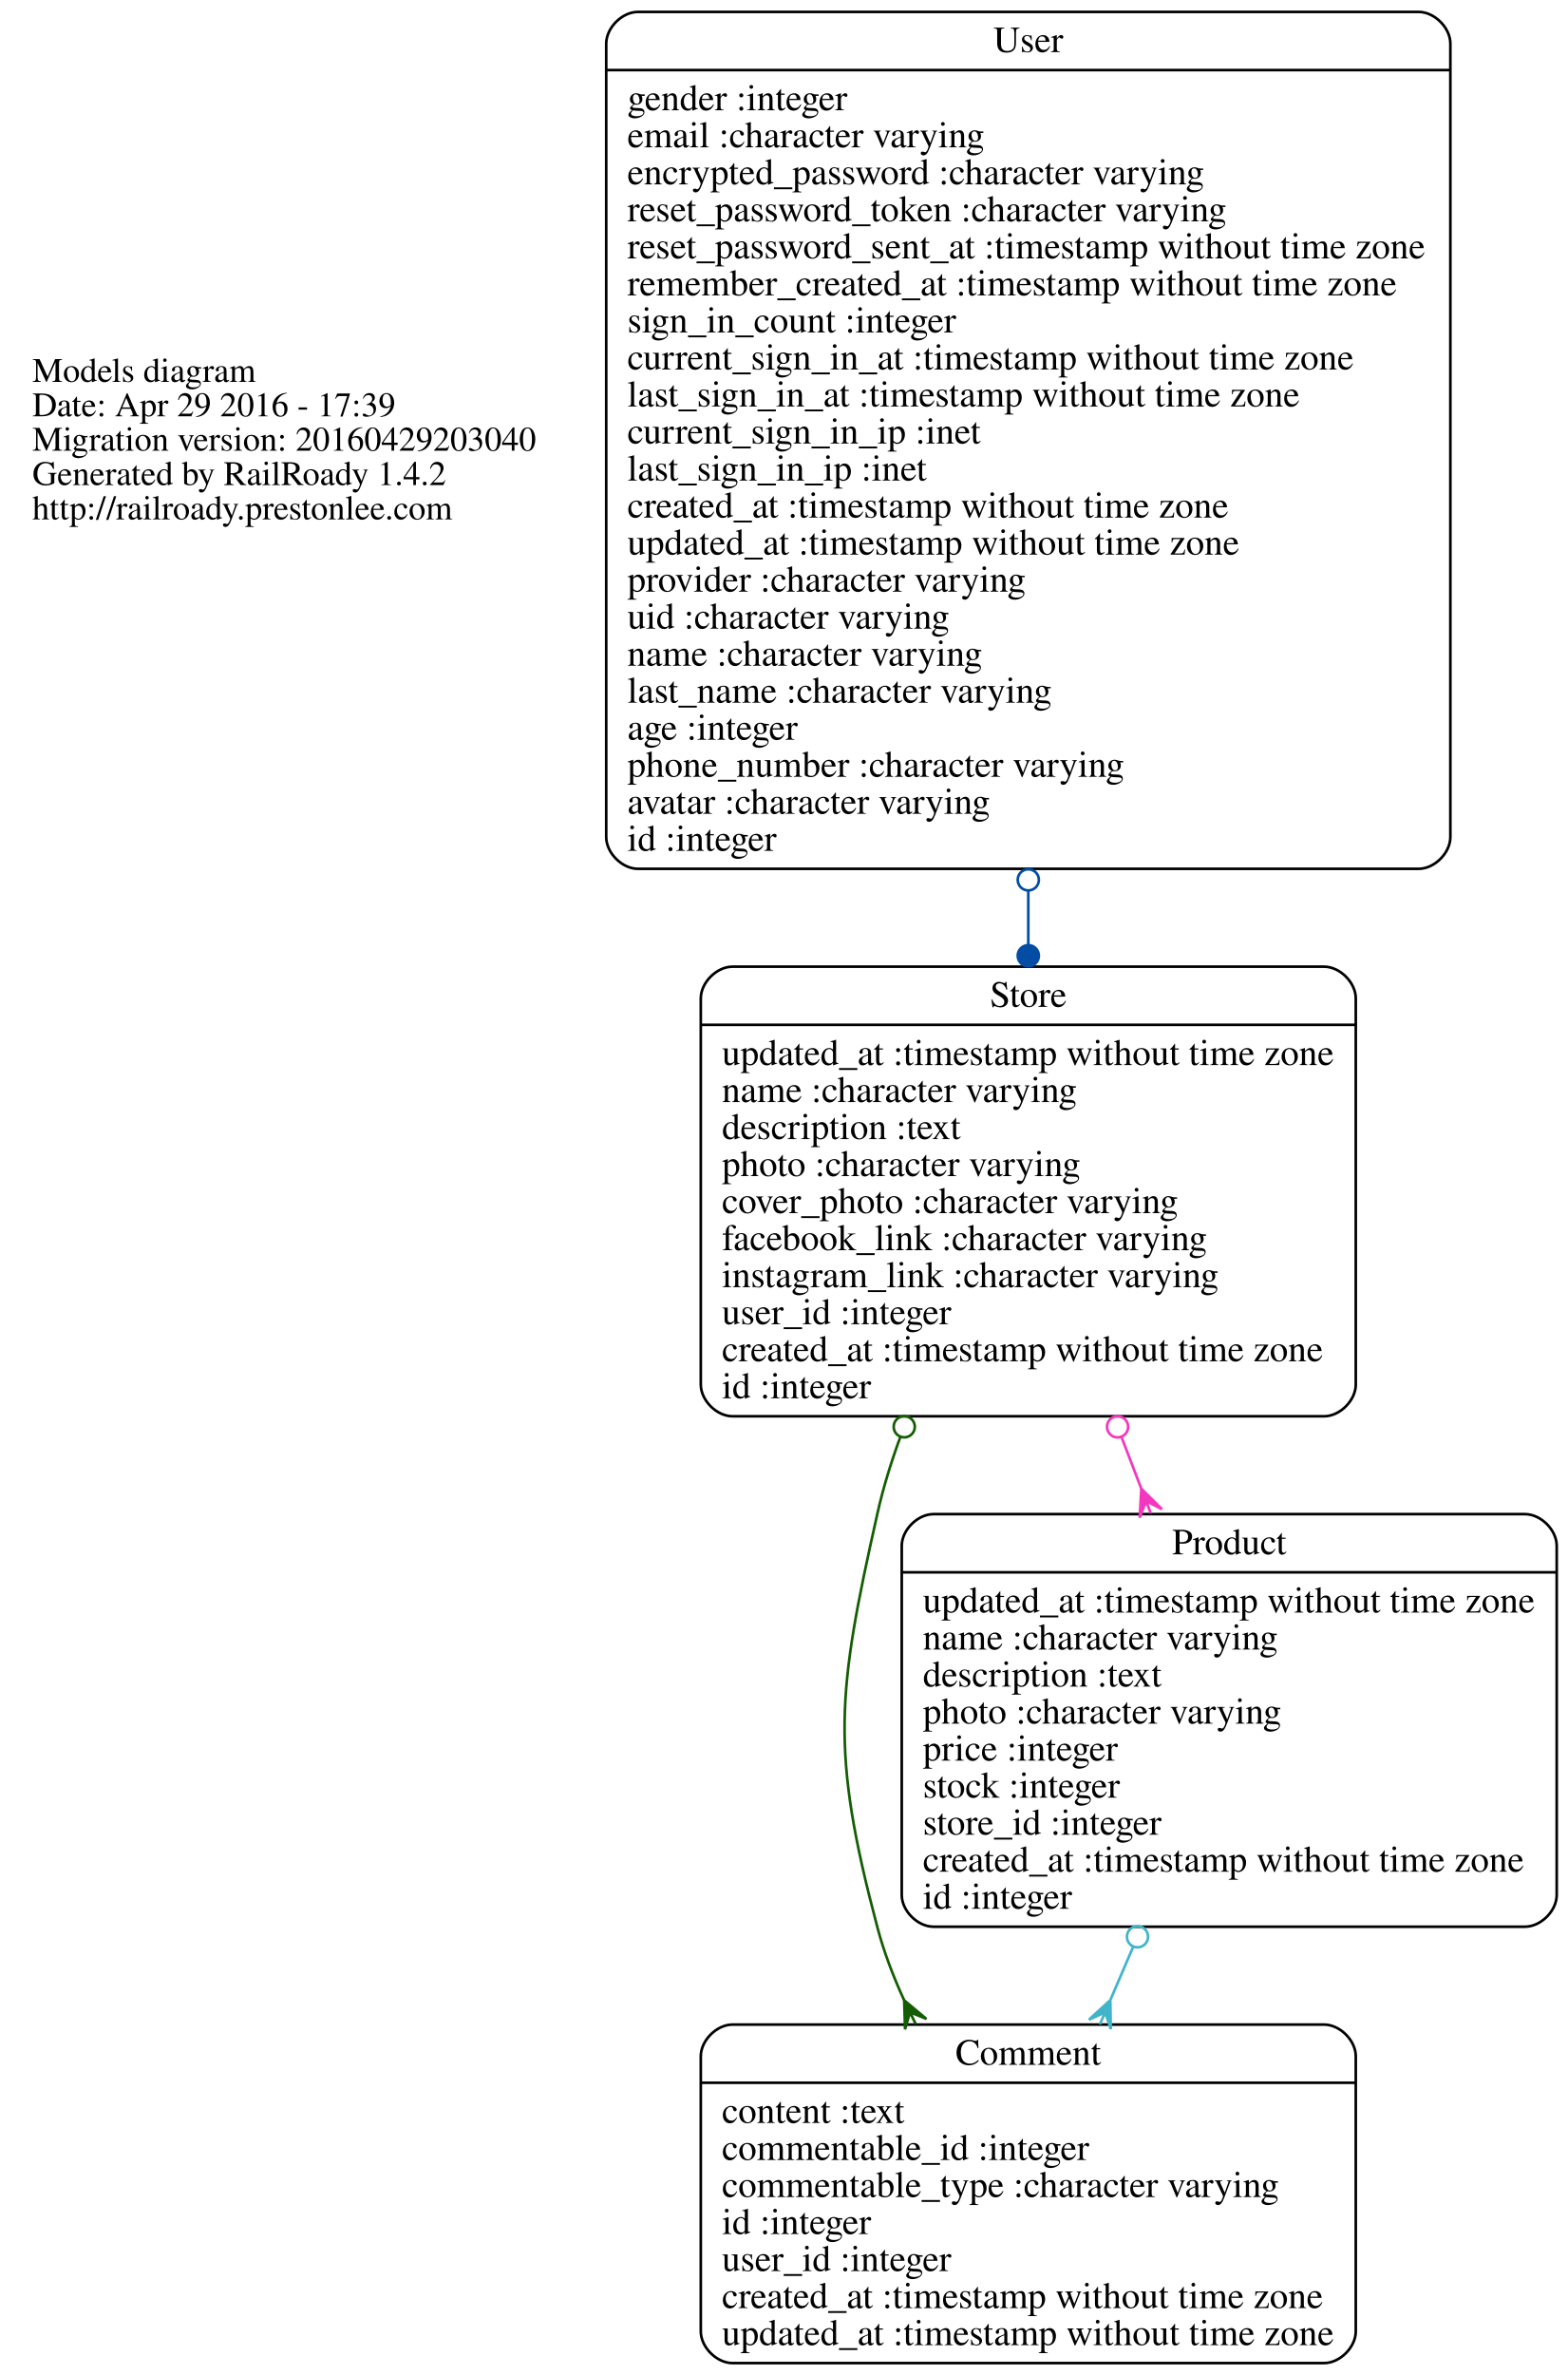
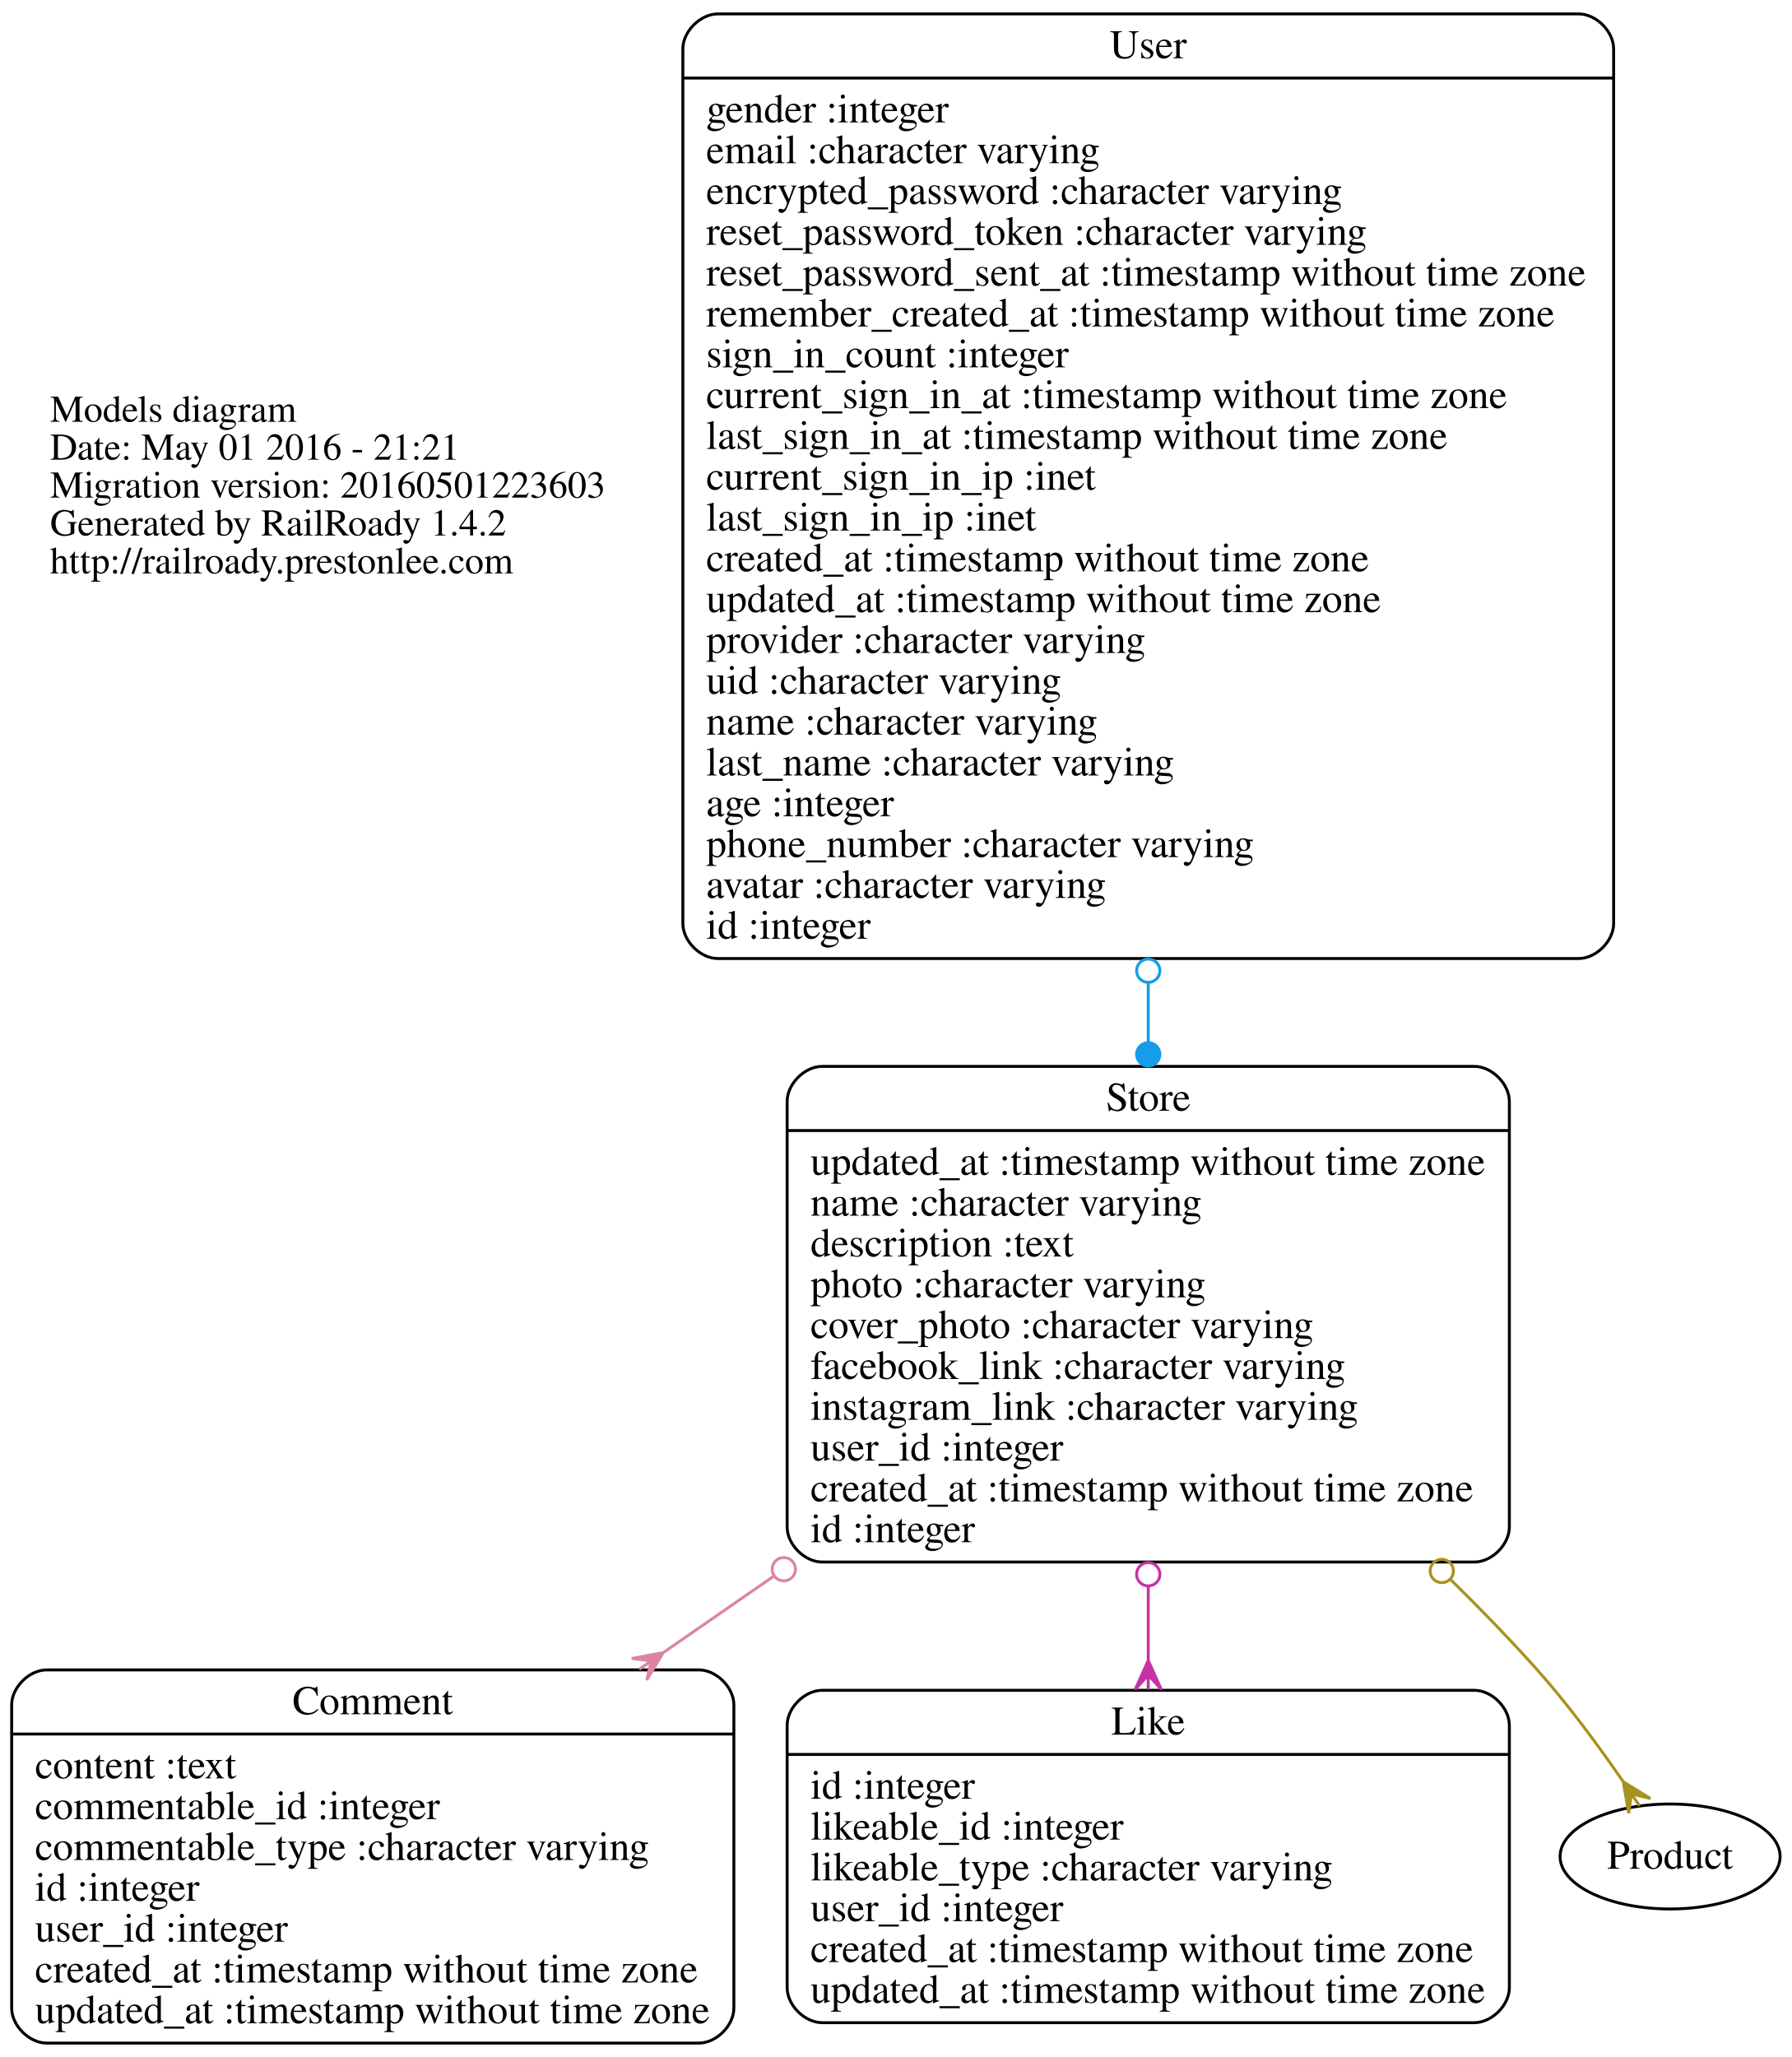
- <svg xmlns="http://www.w3.org/2000/svg" width="593pt" height="898pt" viewBox="0.00 0.00 592.55 898.00">
-   <g id="graph0" class="graph" transform="scale(1 1) rotate(0) translate(4 894)">
-     <polygon fill="none" stroke="none" points="-4,4 -4,-894 588.55,-894 588.55,4 -4,4" />
+ <svg xmlns="http://www.w3.org/2000/svg" width="614pt" height="705pt" viewBox="0.00 0.00 614.48 705.00">
+   <g id="graph0" class="graph" transform="scale(1 1) rotate(0) translate(4 701)">
+     <polygon fill="none" stroke="none" points="-4,4 -4,-701 610.48,-701 610.48,4 -4,4" />
    <g id="node1" class="node">
-       <text text-anchor="start" x="8" y="-749.6" font-family="Times,serif" font-size="13.00">Models diagram</text>
-       <text text-anchor="start" x="8" y="-736.6" font-family="Times,serif" font-size="13.00">Date: Apr 29 2016 - 17:39</text>
-       <text text-anchor="start" x="8" y="-723.6" font-family="Times,serif" font-size="13.00">Migration version: 20160429203040</text>
-       <text text-anchor="start" x="8" y="-710.6" font-family="Times,serif" font-size="13.00">Generated by RailRoady 1.4.2</text>
-       <text text-anchor="start" x="8" y="-697.6" font-family="Times,serif" font-size="13.00">http://railroady.prestonlee.com</text>
+       <text text-anchor="start" x="13.175" y="-556.6" font-family="Times,serif" font-size="13.00">Models diagram</text>
+       <text text-anchor="start" x="13.175" y="-543.6" font-family="Times,serif" font-size="13.00">Date: May 01 2016 - 21:21</text>
+       <text text-anchor="start" x="13.175" y="-530.6" font-family="Times,serif" font-size="13.00">Migration version: 20160501223603</text>
+       <text text-anchor="start" x="13.175" y="-517.6" font-family="Times,serif" font-size="13.00">Generated by RailRoady 1.4.2</text>
+       <text text-anchor="start" x="13.175" y="-504.6" font-family="Times,serif" font-size="13.00">http://railroady.prestonlee.com</text>
    </g>
    <g id="node2" class="node">
-       <path fill="none" stroke="black" d="M272.825,-0.5C272.825,-0.5 496.55,-0.5 496.55,-0.5 502.55,-0.5 508.55,-6.5 508.55,-12.5 508.55,-12.5 508.55,-116.5 508.55,-116.5 508.55,-122.5 502.55,-128.5 496.55,-128.5 496.55,-128.5 272.825,-128.5 272.825,-128.5 266.825,-128.5 260.825,-122.5 260.825,-116.5 260.825,-116.5 260.825,-12.5 260.825,-12.5 260.825,-6.5 266.825,-0.5 272.825,-0.5" />
-       <text text-anchor="middle" x="384.688" y="-113.3" font-family="Times,serif" font-size="14.00">Comment</text>
-       <polyline fill="none" stroke="black" points="260.825,-106.5 508.55,-106.5 " />
-       <text text-anchor="start" x="268.825" y="-91.3" font-family="Times,serif" font-size="14.00">content :text</text>
-       <text text-anchor="start" x="268.825" y="-77.3" font-family="Times,serif" font-size="14.00">commentable_id :integer</text>
-       <text text-anchor="start" x="268.825" y="-63.3" font-family="Times,serif" font-size="14.00">commentable_type :character varying</text>
-       <text text-anchor="start" x="268.825" y="-49.3" font-family="Times,serif" font-size="14.00">id :integer</text>
-       <text text-anchor="start" x="268.825" y="-35.3" font-family="Times,serif" font-size="14.00">user_id :integer</text>
-       <text text-anchor="start" x="268.825" y="-21.3" font-family="Times,serif" font-size="14.00">created_at :timestamp without time zone</text>
-       <text text-anchor="start" x="268.825" y="-7.3" font-family="Times,serif" font-size="14.00">updated_at :timestamp without time zone</text>
+       <path fill="none" stroke="black" d="M12,-0.5C12,-0.5 235.725,-0.5 235.725,-0.5 241.725,-0.5 247.725,-6.5 247.725,-12.5 247.725,-12.5 247.725,-116.5 247.725,-116.5 247.725,-122.5 241.725,-128.5 235.725,-128.5 235.725,-128.5 12,-128.5 12,-128.5 6,-128.5 0,-122.5 0,-116.5 0,-116.5 0,-12.5 0,-12.5 0,-6.5 6,-0.5 12,-0.5" />
+       <text text-anchor="middle" x="123.862" y="-113.3" font-family="Times,serif" font-size="14.00">Comment</text>
+       <polyline fill="none" stroke="black" points="0,-106.5 247.725,-106.5 " />
+       <text text-anchor="start" x="8" y="-91.3" font-family="Times,serif" font-size="14.00">content :text</text>
+       <text text-anchor="start" x="8" y="-77.3" font-family="Times,serif" font-size="14.00">commentable_id :integer</text>
+       <text text-anchor="start" x="8" y="-63.3" font-family="Times,serif" font-size="14.00">commentable_type :character varying</text>
+       <text text-anchor="start" x="8" y="-49.3" font-family="Times,serif" font-size="14.00">id :integer</text>
+       <text text-anchor="start" x="8" y="-35.3" font-family="Times,serif" font-size="14.00">user_id :integer</text>
+       <text text-anchor="start" x="8" y="-21.3" font-family="Times,serif" font-size="14.00">created_at :timestamp without time zone</text>
+       <text text-anchor="start" x="8" y="-7.3" font-family="Times,serif" font-size="14.00">updated_at :timestamp without time zone</text>
    </g>
    <g id="node3" class="node">
-       <path fill="none" stroke="black" d="M348.825,-165.5C348.825,-165.5 572.55,-165.5 572.55,-165.5 578.55,-165.5 584.55,-171.5 584.55,-177.5 584.55,-177.5 584.55,-309.5 584.55,-309.5 584.55,-315.5 578.55,-321.5 572.55,-321.5 572.55,-321.5 348.825,-321.5 348.825,-321.5 342.825,-321.5 336.825,-315.5 336.825,-309.5 336.825,-309.5 336.825,-177.5 336.825,-177.5 336.825,-171.5 342.825,-165.5 348.825,-165.5" />
-       <text text-anchor="middle" x="460.688" y="-306.3" font-family="Times,serif" font-size="14.00">Product</text>
-       <polyline fill="none" stroke="black" points="336.825,-299.5 584.55,-299.5 " />
-       <text text-anchor="start" x="344.825" y="-284.3" font-family="Times,serif" font-size="14.00">updated_at :timestamp without time zone</text>
-       <text text-anchor="start" x="344.825" y="-270.3" font-family="Times,serif" font-size="14.00">name :character varying</text>
-       <text text-anchor="start" x="344.825" y="-256.3" font-family="Times,serif" font-size="14.00">description :text</text>
-       <text text-anchor="start" x="344.825" y="-242.3" font-family="Times,serif" font-size="14.00">photo :character varying</text>
-       <text text-anchor="start" x="344.825" y="-228.3" font-family="Times,serif" font-size="14.00">price :integer</text>
-       <text text-anchor="start" x="344.825" y="-214.3" font-family="Times,serif" font-size="14.00">stock :integer</text>
-       <text text-anchor="start" x="344.825" y="-200.3" font-family="Times,serif" font-size="14.00">store_id :integer</text>
-       <text text-anchor="start" x="344.825" y="-186.3" font-family="Times,serif" font-size="14.00">created_at :timestamp without time zone</text>
-       <text text-anchor="start" x="344.825" y="-172.3" font-family="Times,serif" font-size="14.00">id :integer</text>
+       <path fill="none" stroke="black" d="M278,-7.5C278,-7.5 501.725,-7.5 501.725,-7.5 507.725,-7.5 513.725,-13.5 513.725,-19.5 513.725,-19.5 513.725,-109.5 513.725,-109.5 513.725,-115.5 507.725,-121.5 501.725,-121.5 501.725,-121.5 278,-121.5 278,-121.5 272,-121.5 266,-115.5 266,-109.5 266,-109.5 266,-19.5 266,-19.5 266,-13.5 272,-7.5 278,-7.5" />
+       <text text-anchor="middle" x="389.862" y="-106.3" font-family="Times,serif" font-size="14.00">Like</text>
+       <polyline fill="none" stroke="black" points="266,-99.5 513.725,-99.5 " />
+       <text text-anchor="start" x="274" y="-84.3" font-family="Times,serif" font-size="14.00">id :integer</text>
+       <text text-anchor="start" x="274" y="-70.3" font-family="Times,serif" font-size="14.00">likeable_id :integer</text>
+       <text text-anchor="start" x="274" y="-56.3" font-family="Times,serif" font-size="14.00">likeable_type :character varying</text>
+       <text text-anchor="start" x="274" y="-42.3" font-family="Times,serif" font-size="14.00">user_id :integer</text>
+       <text text-anchor="start" x="274" y="-28.3" font-family="Times,serif" font-size="14.00">created_at :timestamp without time zone</text>
+       <text text-anchor="start" x="274" y="-14.3" font-family="Times,serif" font-size="14.00">updated_at :timestamp without time zone</text>
+     </g>
+     <g id="node4" class="node">
+       <path fill="none" stroke="black" d="M278,-165.5C278,-165.5 501.725,-165.5 501.725,-165.5 507.725,-165.5 513.725,-171.5 513.725,-177.5 513.725,-177.5 513.725,-323.5 513.725,-323.5 513.725,-329.5 507.725,-335.5 501.725,-335.5 501.725,-335.5 278,-335.5 278,-335.5 272,-335.5 266,-329.5 266,-323.5 266,-323.5 266,-177.5 266,-177.5 266,-171.5 272,-165.5 278,-165.5" />
+       <text text-anchor="middle" x="389.862" y="-320.3" font-family="Times,serif" font-size="14.00">Store</text>
+       <polyline fill="none" stroke="black" points="266,-313.5 513.725,-313.5 " />
+       <text text-anchor="start" x="274" y="-298.3" font-family="Times,serif" font-size="14.00">updated_at :timestamp without time zone</text>
+       <text text-anchor="start" x="274" y="-284.3" font-family="Times,serif" font-size="14.00">name :character varying</text>
+       <text text-anchor="start" x="274" y="-270.3" font-family="Times,serif" font-size="14.00">description :text</text>
+       <text text-anchor="start" x="274" y="-256.3" font-family="Times,serif" font-size="14.00">photo :character varying</text>
+       <text text-anchor="start" x="274" y="-242.3" font-family="Times,serif" font-size="14.00">cover_photo :character varying</text>
+       <text text-anchor="start" x="274" y="-228.3" font-family="Times,serif" font-size="14.00">facebook_link :character varying</text>
+       <text text-anchor="start" x="274" y="-214.3" font-family="Times,serif" font-size="14.00">instagram_link :character varying</text>
+       <text text-anchor="start" x="274" y="-200.3" font-family="Times,serif" font-size="14.00">user_id :integer</text>
+       <text text-anchor="start" x="274" y="-186.3" font-family="Times,serif" font-size="14.00">created_at :timestamp without time zone</text>
+       <text text-anchor="start" x="274" y="-172.3" font-family="Times,serif" font-size="14.00">id :integer</text>
+     </g>
+     <g id="edge2" class="edge">
+       <path fill="none" stroke="#dc85a0" d="M261.471,-160.688C248.794,-151.919 236.061,-143.111 223.733,-134.584" />
+       <ellipse fill="none" stroke="#dc85a0" cx="264.86" cy="-163.032" rx="4" ry="4" />
+       <polygon fill="#dc85a0" stroke="#dc85a0" points="223.493,-134.418 217.829,-125.028 219.381,-131.573 215.269,-128.729 215.269,-128.729 215.269,-128.729 219.381,-131.573 212.709,-132.43 223.493,-134.418 223.493,-134.418" />
+     </g>
+     <g id="edge3" class="edge">
+       <path fill="none" stroke="#c731a7" d="M389.862,-156.986C389.862,-148.526 389.862,-140.071 389.862,-131.909" />
+       <ellipse fill="none" stroke="#c731a7" cx="389.862" cy="-161.308" rx="4" ry="4" />
+       <polygon fill="#c731a7" stroke="#c731a7" points="389.862,-131.747 394.362,-121.747 389.862,-126.747 389.862,-121.747 389.862,-121.747 389.862,-121.747 389.862,-126.747 385.362,-121.747 389.862,-131.747 389.862,-131.747" />
+     </g>
+     <g id="node6" class="node">
+       <ellipse fill="none" stroke="black" cx="568.862" cy="-64.5" rx="37.735" ry="18" />
+       <text text-anchor="middle" x="568.862" y="-60.3" font-family="Times,serif" font-size="14.00">Product</text>
    </g>
    <g id="edge1" class="edge">
-       <path fill="none" stroke="#42b4ca" d="M424.344,-157.858C421.499,-151.231 418.641,-144.574 415.834,-138.038" />
-       <ellipse fill="none" stroke="#42b4ca" cx="425.996" cy="-161.705" rx="4" ry="4" />
-       <polygon fill="#42b4ca" stroke="#42b4ca" points="415.712,-137.754 415.902,-126.79 413.74,-133.16 411.767,-128.566 411.767,-128.566 411.767,-128.566 413.74,-133.16 407.632,-130.341 415.712,-137.754 415.712,-137.754" />
-     </g>
-     <g id="node4" class="node">
-       <path fill="none" stroke="black" d="M272.825,-358.5C272.825,-358.5 496.55,-358.5 496.55,-358.5 502.55,-358.5 508.55,-364.5 508.55,-370.5 508.55,-370.5 508.55,-516.5 508.55,-516.5 508.55,-522.5 502.55,-528.5 496.55,-528.5 496.55,-528.5 272.825,-528.5 272.825,-528.5 266.825,-528.5 260.825,-522.5 260.825,-516.5 260.825,-516.5 260.825,-370.5 260.825,-370.5 260.825,-364.5 266.825,-358.5 272.825,-358.5" />
-       <text text-anchor="middle" x="384.688" y="-513.3" font-family="Times,serif" font-size="14.00">Store</text>
-       <polyline fill="none" stroke="black" points="260.825,-506.5 508.55,-506.5 " />
-       <text text-anchor="start" x="268.825" y="-491.3" font-family="Times,serif" font-size="14.00">updated_at :timestamp without time zone</text>
-       <text text-anchor="start" x="268.825" y="-477.3" font-family="Times,serif" font-size="14.00">name :character varying</text>
-       <text text-anchor="start" x="268.825" y="-463.3" font-family="Times,serif" font-size="14.00">description :text</text>
-       <text text-anchor="start" x="268.825" y="-449.3" font-family="Times,serif" font-size="14.00">photo :character varying</text>
-       <text text-anchor="start" x="268.825" y="-435.3" font-family="Times,serif" font-size="14.00">cover_photo :character varying</text>
-       <text text-anchor="start" x="268.825" y="-421.3" font-family="Times,serif" font-size="14.00">facebook_link :character varying</text>
-       <text text-anchor="start" x="268.825" y="-407.3" font-family="Times,serif" font-size="14.00">instagram_link :character varying</text>
-       <text text-anchor="start" x="268.825" y="-393.3" font-family="Times,serif" font-size="14.00">user_id :integer</text>
-       <text text-anchor="start" x="268.825" y="-379.3" font-family="Times,serif" font-size="14.00">created_at :timestamp without time zone</text>
-       <text text-anchor="start" x="268.825" y="-365.3" font-family="Times,serif" font-size="14.00">id :integer</text>
-     </g>
-     <g id="edge3" class="edge">
-       <path fill="none" stroke="#145d03" d="M336.305,-350.692C332.813,-341.197 329.829,-331.532 327.688,-322 312.398,-253.918 309.742,-232.431 327.688,-165 330.12,-155.862 333.612,-146.689 337.686,-137.81" />
-       <ellipse fill="none" stroke="#145d03" cx="337.776" cy="-354.53" rx="4" ry="4" />
-       <polygon fill="#145d03" stroke="#145d03" points="337.754,-137.67 346.171,-130.642 339.939,-133.173 342.124,-128.676 342.124,-128.676 342.124,-128.676 339.939,-133.173 338.076,-126.709 337.754,-137.67 337.754,-137.67" />
-     </g>
-     <g id="edge2" class="edge">
-       <path fill="none" stroke="#f338bf" d="M419.982,-350.55C422.464,-344.083 424.962,-337.576 427.432,-331.14" />
-       <ellipse fill="none" stroke="#f338bf" cx="418.462" cy="-354.509" rx="4" ry="4" />
-       <polygon fill="#f338bf" stroke="#f338bf" points="427.444,-331.109 435.228,-323.386 429.235,-326.441 431.027,-321.774 431.027,-321.774 431.027,-321.774 429.235,-326.441 426.826,-320.161 427.444,-331.109 427.444,-331.109" />
+       <path fill="none" stroke="#a7921e" d="M493.679,-159.381C503.829,-149.415 513.735,-139.182 522.862,-129 533.683,-116.928 544.392,-102.345 552.75,-90.2" />
+       <ellipse fill="none" stroke="#a7921e" cx="490.546" cy="-162.428" rx="4" ry="4" />
+       <polygon fill="#a7921e" stroke="#a7921e" points="552.789,-90.143 562.117,-84.379 555.589,-86.001 558.389,-81.859 558.389,-81.859 558.389,-81.859 555.589,-86.001 554.661,-79.338 552.789,-90.143 552.789,-90.143" />
    </g>
    <g id="node5" class="node">
-       <path fill="none" stroke="black" d="M237.053,-565.5C237.053,-565.5 532.323,-565.5 532.323,-565.5 538.323,-565.5 544.323,-571.5 544.323,-577.5 544.323,-577.5 544.323,-877.5 544.323,-877.5 544.323,-883.5 538.323,-889.5 532.323,-889.5 532.323,-889.5 237.053,-889.5 237.053,-889.5 231.053,-889.5 225.053,-883.5 225.053,-877.5 225.053,-877.5 225.053,-577.5 225.053,-577.5 225.053,-571.5 231.053,-565.5 237.053,-565.5" />
-       <text text-anchor="middle" x="384.688" y="-874.3" font-family="Times,serif" font-size="14.00">User</text>
-       <polyline fill="none" stroke="black" points="225.053,-867.5 544.323,-867.5 " />
-       <text text-anchor="start" x="233.053" y="-852.3" font-family="Times,serif" font-size="14.00">gender :integer</text>
-       <text text-anchor="start" x="233.053" y="-838.3" font-family="Times,serif" font-size="14.00">email :character varying</text>
-       <text text-anchor="start" x="233.053" y="-824.3" font-family="Times,serif" font-size="14.00">encrypted_password :character varying</text>
-       <text text-anchor="start" x="233.053" y="-810.3" font-family="Times,serif" font-size="14.00">reset_password_token :character varying</text>
-       <text text-anchor="start" x="233.053" y="-796.3" font-family="Times,serif" font-size="14.00">reset_password_sent_at :timestamp without time zone</text>
-       <text text-anchor="start" x="233.053" y="-782.3" font-family="Times,serif" font-size="14.00">remember_created_at :timestamp without time zone</text>
-       <text text-anchor="start" x="233.053" y="-768.3" font-family="Times,serif" font-size="14.00">sign_in_count :integer</text>
-       <text text-anchor="start" x="233.053" y="-754.3" font-family="Times,serif" font-size="14.00">current_sign_in_at :timestamp without time zone</text>
-       <text text-anchor="start" x="233.053" y="-740.3" font-family="Times,serif" font-size="14.00">last_sign_in_at :timestamp without time zone</text>
-       <text text-anchor="start" x="233.053" y="-726.3" font-family="Times,serif" font-size="14.00">current_sign_in_ip :inet</text>
-       <text text-anchor="start" x="233.053" y="-712.3" font-family="Times,serif" font-size="14.00">last_sign_in_ip :inet</text>
-       <text text-anchor="start" x="233.053" y="-698.3" font-family="Times,serif" font-size="14.00">created_at :timestamp without time zone</text>
-       <text text-anchor="start" x="233.053" y="-684.3" font-family="Times,serif" font-size="14.00">updated_at :timestamp without time zone</text>
-       <text text-anchor="start" x="233.053" y="-670.3" font-family="Times,serif" font-size="14.00">provider :character varying</text>
-       <text text-anchor="start" x="233.053" y="-656.3" font-family="Times,serif" font-size="14.00">uid :character varying</text>
-       <text text-anchor="start" x="233.053" y="-642.3" font-family="Times,serif" font-size="14.00">name :character varying</text>
-       <text text-anchor="start" x="233.053" y="-628.3" font-family="Times,serif" font-size="14.00">last_name :character varying</text>
-       <text text-anchor="start" x="233.053" y="-614.3" font-family="Times,serif" font-size="14.00">age :integer</text>
-       <text text-anchor="start" x="233.053" y="-600.3" font-family="Times,serif" font-size="14.00">phone_number :character varying</text>
-       <text text-anchor="start" x="233.053" y="-586.3" font-family="Times,serif" font-size="14.00">avatar :character varying</text>
-       <text text-anchor="start" x="233.053" y="-572.3" font-family="Times,serif" font-size="14.00">id :integer</text>
+       <path fill="none" stroke="black" d="M242.228,-372.5C242.228,-372.5 537.497,-372.5 537.497,-372.5 543.497,-372.5 549.497,-378.5 549.497,-384.5 549.497,-384.5 549.497,-684.5 549.497,-684.5 549.497,-690.5 543.497,-696.5 537.497,-696.5 537.497,-696.5 242.228,-696.5 242.228,-696.5 236.228,-696.5 230.228,-690.5 230.228,-684.5 230.228,-684.5 230.228,-384.5 230.228,-384.5 230.228,-378.5 236.228,-372.5 242.228,-372.5" />
+       <text text-anchor="middle" x="389.862" y="-681.3" font-family="Times,serif" font-size="14.00">User</text>
+       <polyline fill="none" stroke="black" points="230.228,-674.5 549.497,-674.5 " />
+       <text text-anchor="start" x="238.228" y="-659.3" font-family="Times,serif" font-size="14.00">gender :integer</text>
+       <text text-anchor="start" x="238.228" y="-645.3" font-family="Times,serif" font-size="14.00">email :character varying</text>
+       <text text-anchor="start" x="238.228" y="-631.3" font-family="Times,serif" font-size="14.00">encrypted_password :character varying</text>
+       <text text-anchor="start" x="238.228" y="-617.3" font-family="Times,serif" font-size="14.00">reset_password_token :character varying</text>
+       <text text-anchor="start" x="238.228" y="-603.3" font-family="Times,serif" font-size="14.00">reset_password_sent_at :timestamp without time zone</text>
+       <text text-anchor="start" x="238.228" y="-589.3" font-family="Times,serif" font-size="14.00">remember_created_at :timestamp without time zone</text>
+       <text text-anchor="start" x="238.228" y="-575.3" font-family="Times,serif" font-size="14.00">sign_in_count :integer</text>
+       <text text-anchor="start" x="238.228" y="-561.3" font-family="Times,serif" font-size="14.00">current_sign_in_at :timestamp without time zone</text>
+       <text text-anchor="start" x="238.228" y="-547.3" font-family="Times,serif" font-size="14.00">last_sign_in_at :timestamp without time zone</text>
+       <text text-anchor="start" x="238.228" y="-533.3" font-family="Times,serif" font-size="14.00">current_sign_in_ip :inet</text>
+       <text text-anchor="start" x="238.228" y="-519.3" font-family="Times,serif" font-size="14.00">last_sign_in_ip :inet</text>
+       <text text-anchor="start" x="238.228" y="-505.3" font-family="Times,serif" font-size="14.00">created_at :timestamp without time zone</text>
+       <text text-anchor="start" x="238.228" y="-491.3" font-family="Times,serif" font-size="14.00">updated_at :timestamp without time zone</text>
+       <text text-anchor="start" x="238.228" y="-477.3" font-family="Times,serif" font-size="14.00">provider :character varying</text>
+       <text text-anchor="start" x="238.228" y="-463.3" font-family="Times,serif" font-size="14.00">uid :character varying</text>
+       <text text-anchor="start" x="238.228" y="-449.3" font-family="Times,serif" font-size="14.00">name :character varying</text>
+       <text text-anchor="start" x="238.228" y="-435.3" font-family="Times,serif" font-size="14.00">last_name :character varying</text>
+       <text text-anchor="start" x="238.228" y="-421.3" font-family="Times,serif" font-size="14.00">age :integer</text>
+       <text text-anchor="start" x="238.228" y="-407.3" font-family="Times,serif" font-size="14.00">phone_number :character varying</text>
+       <text text-anchor="start" x="238.228" y="-393.3" font-family="Times,serif" font-size="14.00">avatar :character varying</text>
+       <text text-anchor="start" x="238.228" y="-379.3" font-family="Times,serif" font-size="14.00">id :integer</text>
    </g>
    <g id="edge4" class="edge">
-       <path fill="none" stroke="#034da4" d="M384.688,-557.098C384.688,-550.248 384.688,-543.492 384.688,-536.898" />
-       <ellipse fill="none" stroke="#034da4" cx="384.688" cy="-561.321" rx="4" ry="4" />
-       <ellipse fill="#034da4" stroke="#034da4" cx="384.688" cy="-532.636" rx="4" ry="4" />
+       <path fill="none" stroke="#169ce8" d="M389.862,-364.098C389.862,-357.248 389.862,-350.492 389.862,-343.898" />
+       <ellipse fill="none" stroke="#169ce8" cx="389.862" cy="-368.321" rx="4" ry="4" />
+       <ellipse fill="#169ce8" stroke="#169ce8" cx="389.862" cy="-339.636" rx="4" ry="4" />
    </g>
  </g>
</svg>
